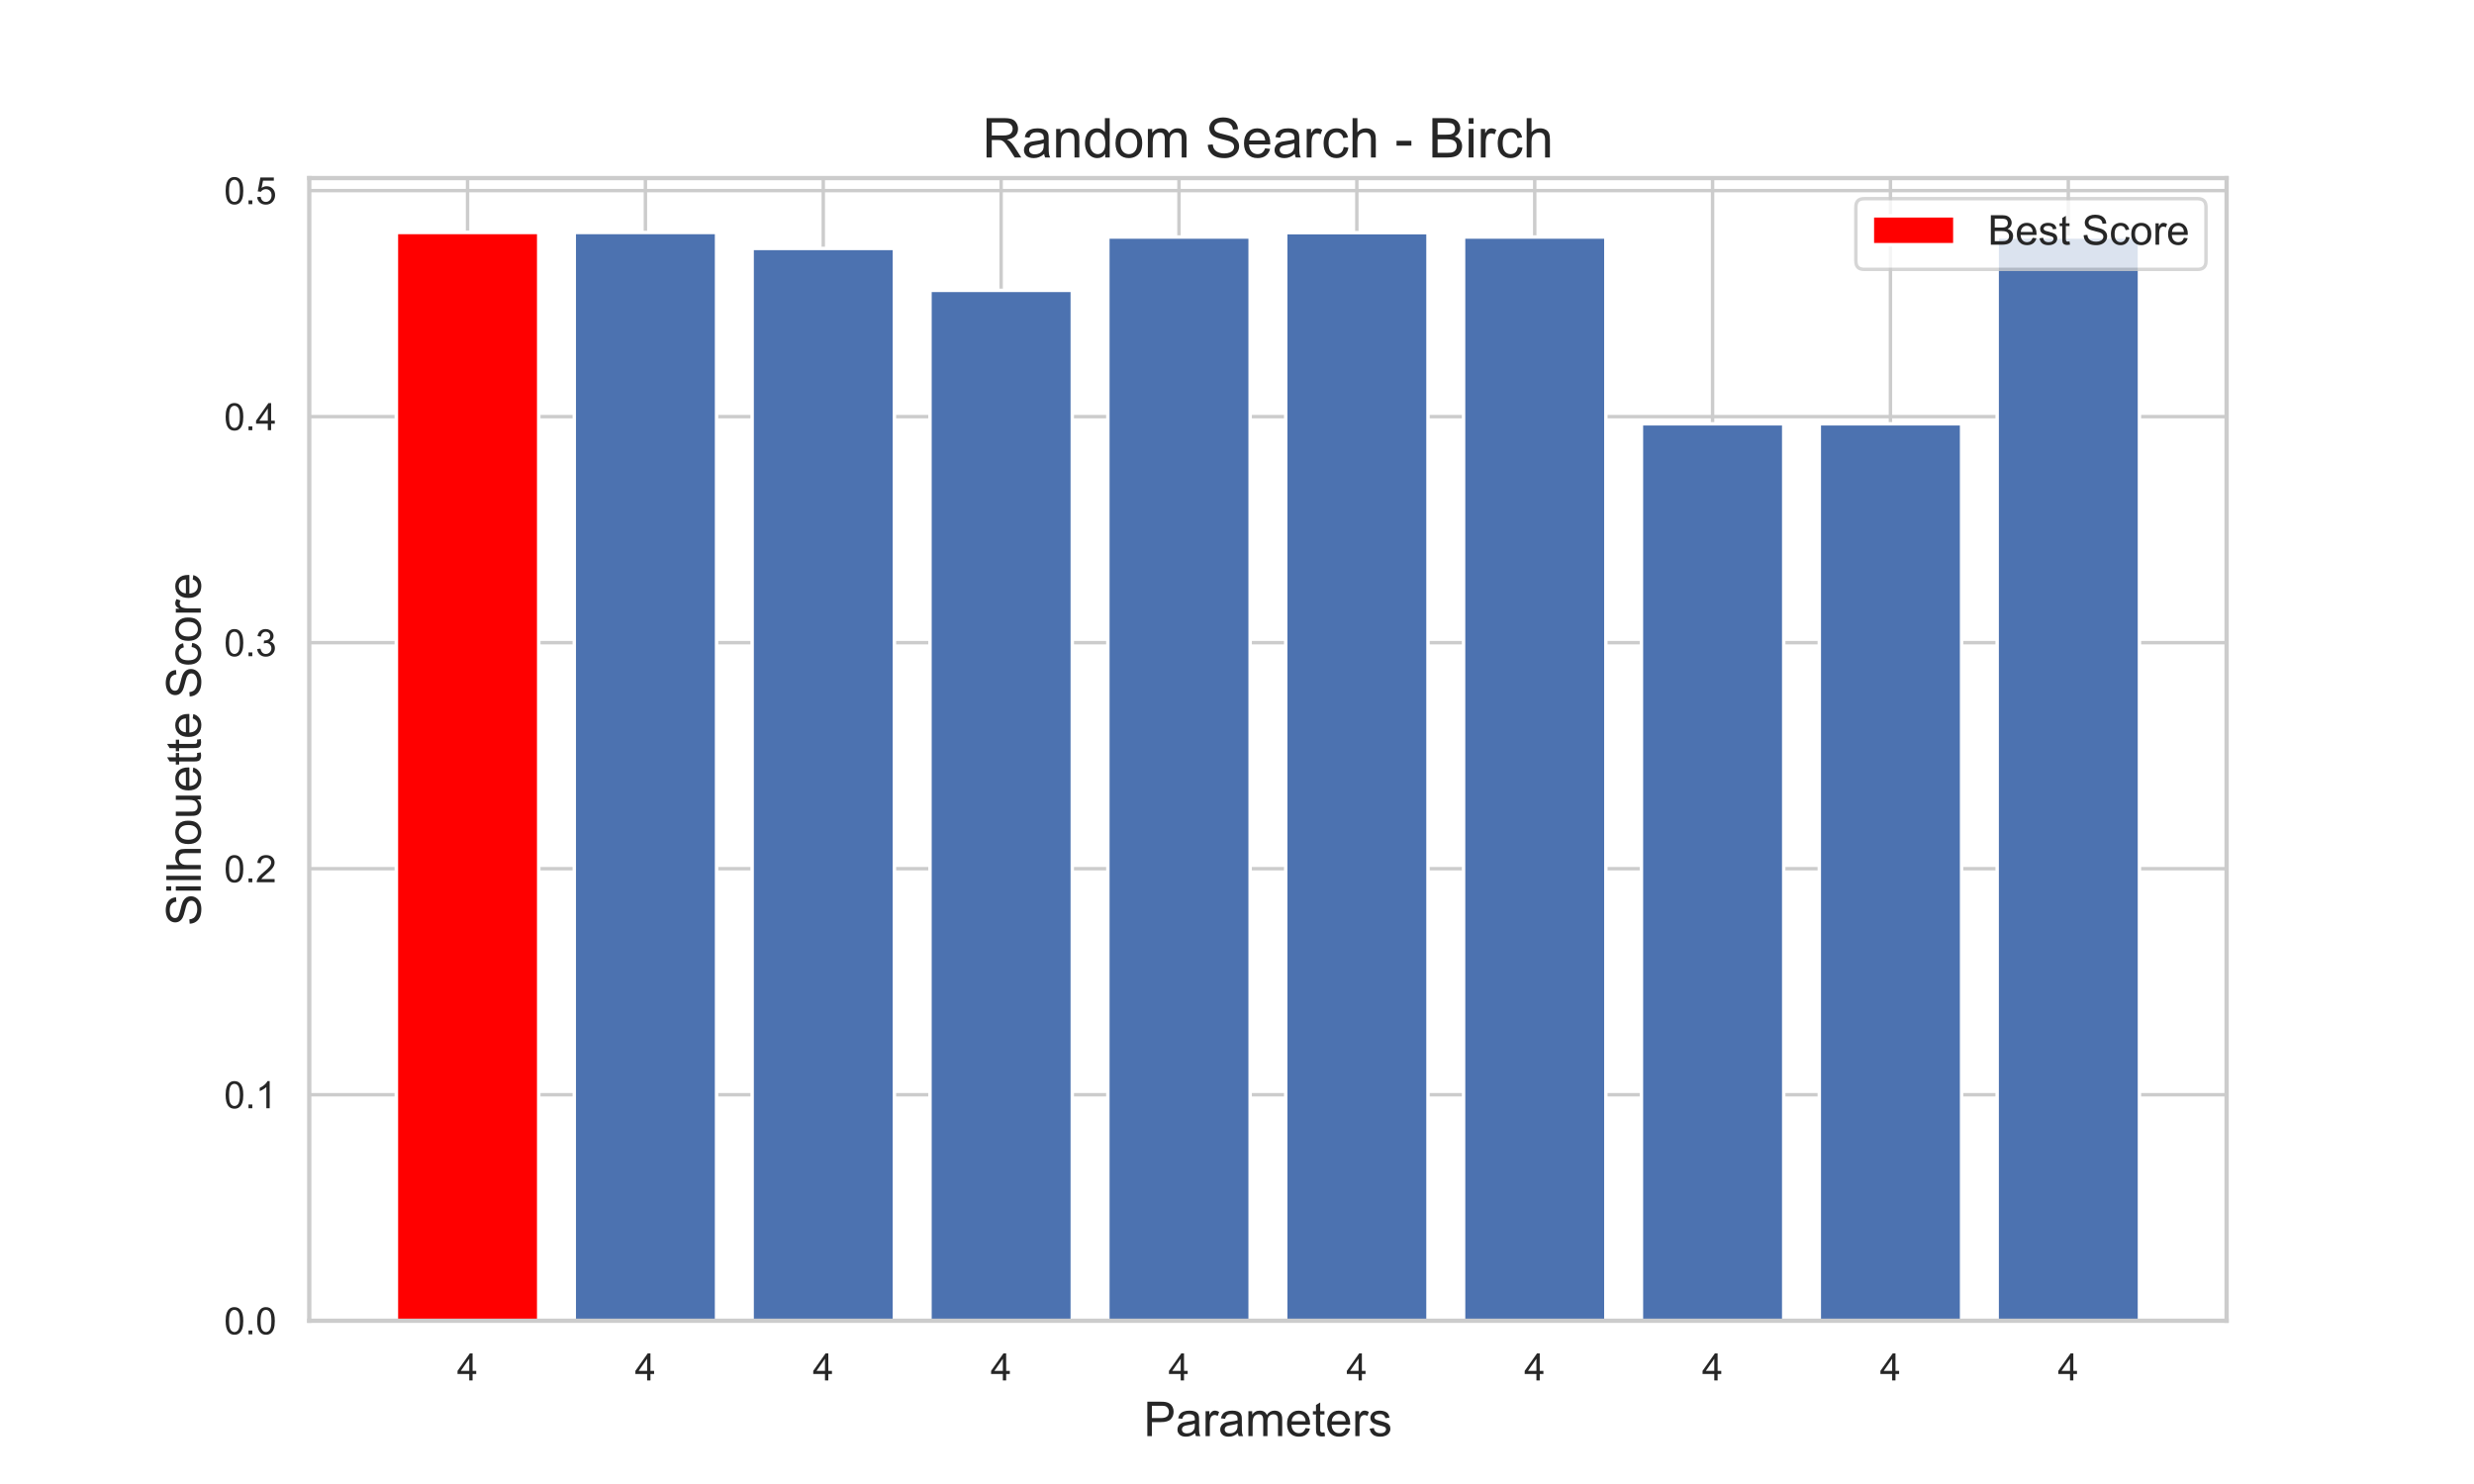
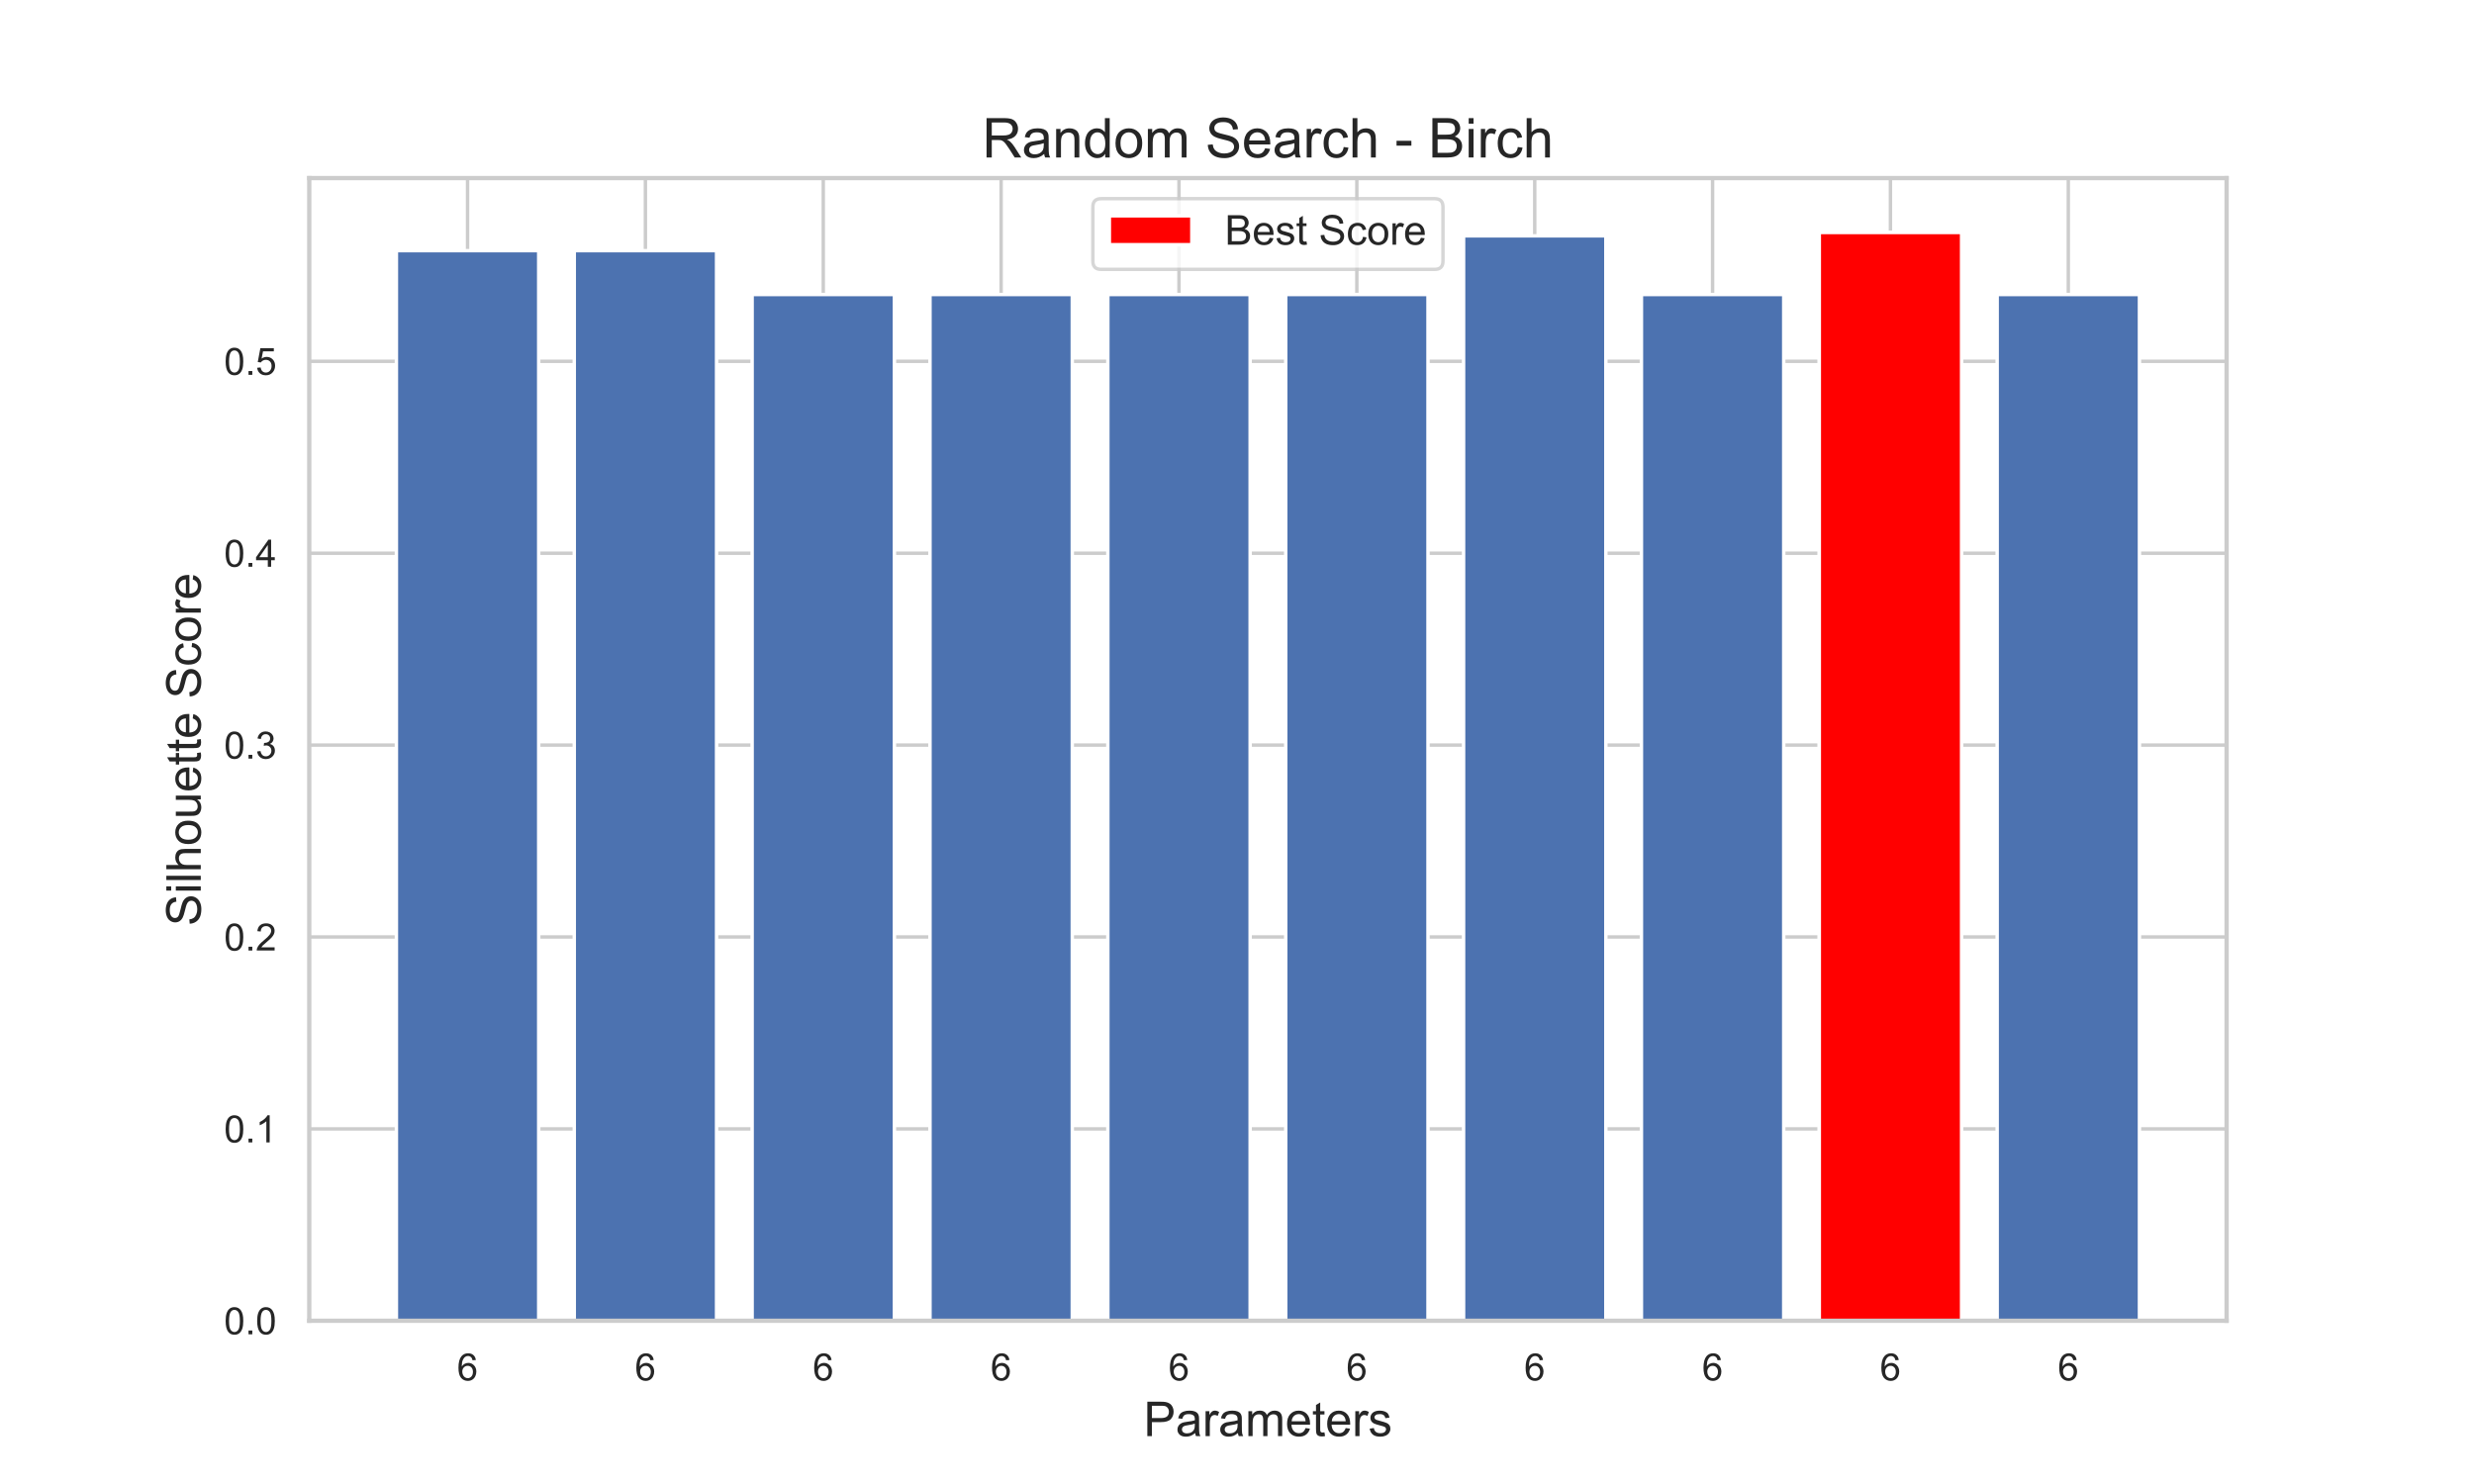
<svg xmlns="http://www.w3.org/2000/svg" xmlns:xlink="http://www.w3.org/1999/xlink" width="720pt" height="432pt" viewBox="0 0 720 432" version="1.1">
  <defs>
    <style type="text/css">*{stroke-linejoin: round; stroke-linecap: butt}</style>
  </defs>
  <g id="figure_1">
    <g id="patch_1">
      <path d="M 0 432  L 720 432  L 720 0  L 0 0  z " style="fill: #ffffff" />
    </g>
    <g id="axes_1">
      <g id="patch_2">
        <path d="M 90 384.48  L 648 384.48  L 648 51.84  L 90 51.84  z " style="fill: #ffffff" />
      </g>
      <g id="matplotlib.axis_1">
        <g id="xtick_1">
          <g id="line2d_1">
-             <path d="M 136.069 384.48  L 136.069 51.84  " clip-path="url(#pcf631a66f6)" style="fill: none; stroke: #cccccc; stroke-linecap: round" />
+             <path d="M 136.069 384.48  L 136.069 51.84  " clip-path="url(#pa6e5f6135b)" style="fill: none; stroke: #cccccc; stroke-linecap: round" />
          </g>
          <g id="text_1">
            <g style="fill: #262626" transform="translate(133.0101 401.8536) scale(0.11 -0.11)">
              <defs>
-                 <path id="ArialMT-34" d="M 2069 0  L 2069 1097  L 81 1097  L 81 1613  L 2172 4581  L 2631 4581  L 2631 1613  L 3250 1613  L 3250 1097  L 2631 1097  L 2631 0  L 2069 0  z M 2069 1613  L 2069 3678  L 634 1613  L 2069 1613  z " transform="scale(0.015625)" />
-               </defs>
-               <use xlink:href="#ArialMT-34" />
+                 <path id="ArialMT-36" d="M 3184 3459  L 2625 3416  Q 2550 3747 2413 3897  Q 2184 4138 1850 4138  Q 1581 4138 1378 3988  Q 1113 3794 959 3422  Q 806 3050 800 2363  Q 1003 2672 1297 2822  Q 1591 2972 1913 2972  Q 2475 2972 2870 2558  Q 3266 2144 3266 1488  Q 3266 1056 3080 686  Q 2894 316 2569 119  Q 2244 -78 1831 -78  Q 1128 -78 684 439  Q 241 956 241 2144  Q 241 3472 731 4075  Q 1159 4600 1884 4600  Q 2425 4600 2770 4297  Q 3116 3994 3184 3459  z M 888 1484  Q 888 1194 1011 928  Q 1134 663 1356 523  Q 1578 384 1822 384  Q 2178 384 2434 671  Q 2691 959 2691 1453  Q 2691 1928 2437 2201  Q 2184 2475 1800 2475  Q 1419 2475 1153 2201  Q 888 1928 888 1484  z " transform="scale(0.015625)" />
+               </defs>
+               <use xlink:href="#ArialMT-36" />
            </g>
          </g>
        </g>
        <g id="xtick_2">
          <g id="line2d_2">
-             <path d="M 187.831 384.48  L 187.831 51.84  " clip-path="url(#pcf631a66f6)" style="fill: none; stroke: #cccccc; stroke-linecap: round" />
+             <path d="M 187.831 384.48  L 187.831 51.84  " clip-path="url(#pa6e5f6135b)" style="fill: none; stroke: #cccccc; stroke-linecap: round" />
          </g>
          <g id="text_2">
            <g style="fill: #262626" transform="translate(184.7727 401.8536) scale(0.11 -0.11)">
-               <use xlink:href="#ArialMT-34" />
+               <use xlink:href="#ArialMT-36" />
            </g>
          </g>
        </g>
        <g id="xtick_3">
          <g id="line2d_3">
-             <path d="M 239.594 384.48  L 239.594 51.84  " clip-path="url(#pcf631a66f6)" style="fill: none; stroke: #cccccc; stroke-linecap: round" />
+             <path d="M 239.594 384.48  L 239.594 51.84  " clip-path="url(#pa6e5f6135b)" style="fill: none; stroke: #cccccc; stroke-linecap: round" />
          </g>
          <g id="text_3">
            <g style="fill: #262626" transform="translate(236.5352 401.8536) scale(0.11 -0.11)">
-               <use xlink:href="#ArialMT-34" />
+               <use xlink:href="#ArialMT-36" />
            </g>
          </g>
        </g>
        <g id="xtick_4">
          <g id="line2d_4">
-             <path d="M 291.356 384.48  L 291.356 51.84  " clip-path="url(#pcf631a66f6)" style="fill: none; stroke: #cccccc; stroke-linecap: round" />
+             <path d="M 291.356 384.48  L 291.356 51.84  " clip-path="url(#pa6e5f6135b)" style="fill: none; stroke: #cccccc; stroke-linecap: round" />
          </g>
          <g id="text_4">
            <g style="fill: #262626" transform="translate(288.2977 401.8536) scale(0.11 -0.11)">
-               <use xlink:href="#ArialMT-34" />
+               <use xlink:href="#ArialMT-36" />
            </g>
          </g>
        </g>
        <g id="xtick_5">
          <g id="line2d_5">
-             <path d="M 343.119 384.48  L 343.119 51.84  " clip-path="url(#pcf631a66f6)" style="fill: none; stroke: #cccccc; stroke-linecap: round" />
+             <path d="M 343.119 384.48  L 343.119 51.84  " clip-path="url(#pa6e5f6135b)" style="fill: none; stroke: #cccccc; stroke-linecap: round" />
          </g>
          <g id="text_5">
            <g style="fill: #262626" transform="translate(340.0602 401.8536) scale(0.11 -0.11)">
-               <use xlink:href="#ArialMT-34" />
+               <use xlink:href="#ArialMT-36" />
            </g>
          </g>
        </g>
        <g id="xtick_6">
          <g id="line2d_6">
-             <path d="M 394.881 384.48  L 394.881 51.84  " clip-path="url(#pcf631a66f6)" style="fill: none; stroke: #cccccc; stroke-linecap: round" />
+             <path d="M 394.881 384.48  L 394.881 51.84  " clip-path="url(#pa6e5f6135b)" style="fill: none; stroke: #cccccc; stroke-linecap: round" />
          </g>
          <g id="text_6">
            <g style="fill: #262626" transform="translate(391.8227 401.8536) scale(0.11 -0.11)">
-               <use xlink:href="#ArialMT-34" />
+               <use xlink:href="#ArialMT-36" />
            </g>
          </g>
        </g>
        <g id="xtick_7">
          <g id="line2d_7">
-             <path d="M 446.644 384.48  L 446.644 51.84  " clip-path="url(#pcf631a66f6)" style="fill: none; stroke: #cccccc; stroke-linecap: round" />
+             <path d="M 446.644 384.48  L 446.644 51.84  " clip-path="url(#pa6e5f6135b)" style="fill: none; stroke: #cccccc; stroke-linecap: round" />
          </g>
          <g id="text_7">
            <g style="fill: #262626" transform="translate(443.5853 401.8536) scale(0.11 -0.11)">
-               <use xlink:href="#ArialMT-34" />
+               <use xlink:href="#ArialMT-36" />
            </g>
          </g>
        </g>
        <g id="xtick_8">
          <g id="line2d_8">
-             <path d="M 498.406 384.48  L 498.406 51.84  " clip-path="url(#pcf631a66f6)" style="fill: none; stroke: #cccccc; stroke-linecap: round" />
+             <path d="M 498.406 384.48  L 498.406 51.84  " clip-path="url(#pa6e5f6135b)" style="fill: none; stroke: #cccccc; stroke-linecap: round" />
          </g>
          <g id="text_8">
            <g style="fill: #262626" transform="translate(495.3478 401.8536) scale(0.11 -0.11)">
-               <use xlink:href="#ArialMT-34" />
+               <use xlink:href="#ArialMT-36" />
            </g>
          </g>
        </g>
        <g id="xtick_9">
          <g id="line2d_9">
-             <path d="M 550.169 384.48  L 550.169 51.84  " clip-path="url(#pcf631a66f6)" style="fill: none; stroke: #cccccc; stroke-linecap: round" />
+             <path d="M 550.169 384.48  L 550.169 51.84  " clip-path="url(#pa6e5f6135b)" style="fill: none; stroke: #cccccc; stroke-linecap: round" />
          </g>
          <g id="text_9">
            <g style="fill: #262626" transform="translate(547.1103 401.8536) scale(0.11 -0.11)">
-               <use xlink:href="#ArialMT-34" />
+               <use xlink:href="#ArialMT-36" />
            </g>
          </g>
        </g>
        <g id="xtick_10">
          <g id="line2d_10">
-             <path d="M 601.931 384.48  L 601.931 51.84  " clip-path="url(#pcf631a66f6)" style="fill: none; stroke: #cccccc; stroke-linecap: round" />
+             <path d="M 601.931 384.48  L 601.931 51.84  " clip-path="url(#pa6e5f6135b)" style="fill: none; stroke: #cccccc; stroke-linecap: round" />
          </g>
          <g id="text_10">
            <g style="fill: #262626" transform="translate(598.8728 401.8536) scale(0.11 -0.11)">
-               <use xlink:href="#ArialMT-34" />
+               <use xlink:href="#ArialMT-36" />
            </g>
          </g>
        </g>
        <g id="text_11">
          <g style="fill: #262626" transform="translate(332.8231 418.0608) scale(0.14 -0.14)">
            <defs>
              <path id="ArialMT-50" d="M 494 0  L 494 4581  L 2222 4581  Q 2678 4581 2919 4538  Q 3256 4481 3484 4323  Q 3713 4166 3852 3881  Q 3991 3597 3991 3256  Q 3991 2672 3619 2267  Q 3247 1863 2275 1863  L 1100 1863  L 1100 0  L 494 0  z M 1100 2403  L 2284 2403  Q 2872 2403 3119 2622  Q 3366 2841 3366 3238  Q 3366 3525 3220 3729  Q 3075 3934 2838 4000  Q 2684 4041 2272 4041  L 1100 4041  L 1100 2403  z " transform="scale(0.015625)" />
              <path id="ArialMT-61" d="M 2588 409  Q 2275 144 1986 34  Q 1697 -75 1366 -75  Q 819 -75 525 192  Q 231 459 231 875  Q 231 1119 342 1320  Q 453 1522 633 1644  Q 813 1766 1038 1828  Q 1203 1872 1538 1913  Q 2219 1994 2541 2106  Q 2544 2222 2544 2253  Q 2544 2597 2384 2738  Q 2169 2928 1744 2928  Q 1347 2928 1158 2789  Q 969 2650 878 2297  L 328 2372  Q 403 2725 575 2942  Q 747 3159 1072 3276  Q 1397 3394 1825 3394  Q 2250 3394 2515 3294  Q 2781 3194 2906 3042  Q 3031 2891 3081 2659  Q 3109 2516 3109 2141  L 3109 1391  Q 3109 606 3145 398  Q 3181 191 3288 0  L 2700 0  Q 2613 175 2588 409  z M 2541 1666  Q 2234 1541 1622 1453  Q 1275 1403 1131 1340  Q 988 1278 909 1158  Q 831 1038 831 891  Q 831 666 1001 516  Q 1172 366 1500 366  Q 1825 366 2078 508  Q 2331 650 2450 897  Q 2541 1088 2541 1459  L 2541 1666  z " transform="scale(0.015625)" />
              <path id="ArialMT-72" d="M 416 0  L 416 3319  L 922 3319  L 922 2816  Q 1116 3169 1280 3281  Q 1444 3394 1641 3394  Q 1925 3394 2219 3213  L 2025 2691  Q 1819 2813 1613 2813  Q 1428 2813 1281 2702  Q 1134 2591 1072 2394  Q 978 2094 978 1738  L 978 0  L 416 0  z " transform="scale(0.015625)" />
              <path id="ArialMT-6d" d="M 422 0  L 422 3319  L 925 3319  L 925 2853  Q 1081 3097 1340 3245  Q 1600 3394 1931 3394  Q 2300 3394 2536 3241  Q 2772 3088 2869 2813  Q 3263 3394 3894 3394  Q 4388 3394 4653 3120  Q 4919 2847 4919 2278  L 4919 0  L 4359 0  L 4359 2091  Q 4359 2428 4304 2576  Q 4250 2725 4106 2815  Q 3963 2906 3769 2906  Q 3419 2906 3187 2673  Q 2956 2441 2956 1928  L 2956 0  L 2394 0  L 2394 2156  Q 2394 2531 2256 2718  Q 2119 2906 1806 2906  Q 1569 2906 1367 2781  Q 1166 2656 1075 2415  Q 984 2175 984 1722  L 984 0  L 422 0  z " transform="scale(0.015625)" />
              <path id="ArialMT-65" d="M 2694 1069  L 3275 997  Q 3138 488 2766 206  Q 2394 -75 1816 -75  Q 1088 -75 661 373  Q 234 822 234 1631  Q 234 2469 665 2931  Q 1097 3394 1784 3394  Q 2450 3394 2872 2941  Q 3294 2488 3294 1666  Q 3294 1616 3291 1516  L 816 1516  Q 847 969 1125 678  Q 1403 388 1819 388  Q 2128 388 2347 550  Q 2566 713 2694 1069  z M 847 1978  L 2700 1978  Q 2663 2397 2488 2606  Q 2219 2931 1791 2931  Q 1403 2931 1139 2672  Q 875 2413 847 1978  z " transform="scale(0.015625)" />
              <path id="ArialMT-74" d="M 1650 503  L 1731 6  Q 1494 -44 1306 -44  Q 1000 -44 831 53  Q 663 150 594 308  Q 525 466 525 972  L 525 2881  L 113 2881  L 113 3319  L 525 3319  L 525 4141  L 1084 4478  L 1084 3319  L 1650 3319  L 1650 2881  L 1084 2881  L 1084 941  Q 1084 700 1114 631  Q 1144 563 1211 522  Q 1278 481 1403 481  Q 1497 481 1650 503  z " transform="scale(0.015625)" />
              <path id="ArialMT-73" d="M 197 991  L 753 1078  Q 800 744 1014 566  Q 1228 388 1613 388  Q 2000 388 2187 545  Q 2375 703 2375 916  Q 2375 1106 2209 1216  Q 2094 1291 1634 1406  Q 1016 1563 777 1677  Q 538 1791 414 1992  Q 291 2194 291 2438  Q 291 2659 392 2848  Q 494 3038 669 3163  Q 800 3259 1026 3326  Q 1253 3394 1513 3394  Q 1903 3394 2198 3281  Q 2494 3169 2634 2976  Q 2775 2784 2828 2463  L 2278 2388  Q 2241 2644 2061 2787  Q 1881 2931 1553 2931  Q 1166 2931 1000 2803  Q 834 2675 834 2503  Q 834 2394 903 2306  Q 972 2216 1119 2156  Q 1203 2125 1616 2013  Q 2213 1853 2448 1751  Q 2684 1650 2818 1456  Q 2953 1263 2953 975  Q 2953 694 2789 445  Q 2625 197 2315 61  Q 2006 -75 1616 -75  Q 969 -75 630 194  Q 291 463 197 991  z " transform="scale(0.015625)" />
            </defs>
            <use xlink:href="#ArialMT-50" />
            <use xlink:href="#ArialMT-61" x="66.699" />
            <use xlink:href="#ArialMT-72" x="122.314" />
            <use xlink:href="#ArialMT-61" x="155.615" />
            <use xlink:href="#ArialMT-6d" x="211.23" />
            <use xlink:href="#ArialMT-65" x="294.531" />
            <use xlink:href="#ArialMT-74" x="350.146" />
            <use xlink:href="#ArialMT-65" x="377.93" />
            <use xlink:href="#ArialMT-72" x="433.545" />
            <use xlink:href="#ArialMT-73" x="466.846" />
          </g>
        </g>
      </g>
      <g id="matplotlib.axis_2">
        <g id="ytick_1">
          <g id="line2d_11">
-             <path d="M 90 384.48  L 648 384.48  " clip-path="url(#pcf631a66f6)" style="fill: none; stroke: #cccccc; stroke-linecap: round" />
+             <path d="M 90 384.48  L 648 384.48  " clip-path="url(#pa6e5f6135b)" style="fill: none; stroke: #cccccc; stroke-linecap: round" />
          </g>
          <g id="text_12">
            <g style="fill: #262626" transform="translate(65.21 388.4168) scale(0.11 -0.11)">
              <defs>
                <path id="ArialMT-30" d="M 266 2259  Q 266 3072 433 3567  Q 600 4063 929 4331  Q 1259 4600 1759 4600  Q 2128 4600 2406 4451  Q 2684 4303 2865 4023  Q 3047 3744 3150 3342  Q 3253 2941 3253 2259  Q 3253 1453 3087 958  Q 2922 463 2592 192  Q 2263 -78 1759 -78  Q 1097 -78 719 397  Q 266 969 266 2259  z M 844 2259  Q 844 1131 1108 757  Q 1372 384 1759 384  Q 2147 384 2411 759  Q 2675 1134 2675 2259  Q 2675 3391 2411 3762  Q 2147 4134 1753 4134  Q 1366 4134 1134 3806  Q 844 3388 844 2259  z " transform="scale(0.015625)" />
                <path id="ArialMT-2e" d="M 581 0  L 581 641  L 1222 641  L 1222 0  L 581 0  z " transform="scale(0.015625)" />
              </defs>
              <use xlink:href="#ArialMT-30" />
              <use xlink:href="#ArialMT-2e" x="55.615" />
              <use xlink:href="#ArialMT-30" x="83.398" />
            </g>
          </g>
        </g>
        <g id="ytick_2">
          <g id="line2d_12">
-             <path d="M 90 318.683  L 648 318.683  " clip-path="url(#pcf631a66f6)" style="fill: none; stroke: #cccccc; stroke-linecap: round" />
+             <path d="M 90 328.62  L 648 328.62  " clip-path="url(#pa6e5f6135b)" style="fill: none; stroke: #cccccc; stroke-linecap: round" />
          </g>
          <g id="text_13">
-             <g style="fill: #262626" transform="translate(65.21 322.6199) scale(0.11 -0.11)">
+             <g style="fill: #262626" transform="translate(65.21 332.5567) scale(0.11 -0.11)">
              <defs>
                <path id="ArialMT-31" d="M 2384 0  L 1822 0  L 1822 3584  Q 1619 3391 1289 3197  Q 959 3003 697 2906  L 697 3450  Q 1169 3672 1522 3987  Q 1875 4303 2022 4600  L 2384 4600  L 2384 0  z " transform="scale(0.015625)" />
              </defs>
              <use xlink:href="#ArialMT-30" />
              <use xlink:href="#ArialMT-2e" x="55.615" />
              <use xlink:href="#ArialMT-31" x="83.398" />
            </g>
          </g>
        </g>
        <g id="ytick_3">
          <g id="line2d_13">
-             <path d="M 90 252.886  L 648 252.886  " clip-path="url(#pcf631a66f6)" style="fill: none; stroke: #cccccc; stroke-linecap: round" />
+             <path d="M 90 272.76  L 648 272.76  " clip-path="url(#pa6e5f6135b)" style="fill: none; stroke: #cccccc; stroke-linecap: round" />
          </g>
          <g id="text_14">
-             <g style="fill: #262626" transform="translate(65.21 256.823) scale(0.11 -0.11)">
+             <g style="fill: #262626" transform="translate(65.21 276.6966) scale(0.11 -0.11)">
              <defs>
                <path id="ArialMT-32" d="M 3222 541  L 3222 0  L 194 0  Q 188 203 259 391  Q 375 700 629 1000  Q 884 1300 1366 1694  Q 2113 2306 2375 2664  Q 2638 3022 2638 3341  Q 2638 3675 2398 3904  Q 2159 4134 1775 4134  Q 1369 4134 1125 3890  Q 881 3647 878 3216  L 300 3275  Q 359 3922 746 4261  Q 1134 4600 1788 4600  Q 2447 4600 2831 4234  Q 3216 3869 3216 3328  Q 3216 3053 3103 2787  Q 2991 2522 2730 2228  Q 2469 1934 1863 1422  Q 1356 997 1212 845  Q 1069 694 975 541  L 3222 541  z " transform="scale(0.015625)" />
              </defs>
              <use xlink:href="#ArialMT-30" />
              <use xlink:href="#ArialMT-2e" x="55.615" />
              <use xlink:href="#ArialMT-32" x="83.398" />
            </g>
          </g>
        </g>
        <g id="ytick_4">
          <g id="line2d_14">
-             <path d="M 90 187.089  L 648 187.089  " clip-path="url(#pcf631a66f6)" style="fill: none; stroke: #cccccc; stroke-linecap: round" />
+             <path d="M 90 216.9  L 648 216.9  " clip-path="url(#pa6e5f6135b)" style="fill: none; stroke: #cccccc; stroke-linecap: round" />
          </g>
          <g id="text_15">
-             <g style="fill: #262626" transform="translate(65.21 191.0261) scale(0.11 -0.11)">
+             <g style="fill: #262626" transform="translate(65.21 220.8365) scale(0.11 -0.11)">
              <defs>
                <path id="ArialMT-33" d="M 269 1209  L 831 1284  Q 928 806 1161 595  Q 1394 384 1728 384  Q 2125 384 2398 659  Q 2672 934 2672 1341  Q 2672 1728 2419 1979  Q 2166 2231 1775 2231  Q 1616 2231 1378 2169  L 1441 2663  Q 1497 2656 1531 2656  Q 1891 2656 2178 2843  Q 2466 3031 2466 3422  Q 2466 3731 2256 3934  Q 2047 4138 1716 4138  Q 1388 4138 1169 3931  Q 950 3725 888 3313  L 325 3413  Q 428 3978 793 4289  Q 1159 4600 1703 4600  Q 2078 4600 2393 4439  Q 2709 4278 2876 4000  Q 3044 3722 3044 3409  Q 3044 3113 2884 2869  Q 2725 2625 2413 2481  Q 2819 2388 3044 2092  Q 3269 1797 3269 1353  Q 3269 753 2831 336  Q 2394 -81 1725 -81  Q 1122 -81 723 278  Q 325 638 269 1209  z " transform="scale(0.015625)" />
              </defs>
              <use xlink:href="#ArialMT-30" />
              <use xlink:href="#ArialMT-2e" x="55.615" />
              <use xlink:href="#ArialMT-33" x="83.398" />
            </g>
          </g>
        </g>
        <g id="ytick_5">
          <g id="line2d_15">
-             <path d="M 90 121.292  L 648 121.292  " clip-path="url(#pcf631a66f6)" style="fill: none; stroke: #cccccc; stroke-linecap: round" />
+             <path d="M 90 161.04  L 648 161.04  " clip-path="url(#pa6e5f6135b)" style="fill: none; stroke: #cccccc; stroke-linecap: round" />
          </g>
          <g id="text_16">
-             <g style="fill: #262626" transform="translate(65.21 125.2293) scale(0.11 -0.11)">
+             <g style="fill: #262626" transform="translate(65.21 164.9765) scale(0.11 -0.11)">
+               <defs>
+                 <path id="ArialMT-34" d="M 2069 0  L 2069 1097  L 81 1097  L 81 1613  L 2172 4581  L 2631 4581  L 2631 1613  L 3250 1613  L 3250 1097  L 2631 1097  L 2631 0  L 2069 0  z M 2069 1613  L 2069 3678  L 634 1613  L 2069 1613  z " transform="scale(0.015625)" />
+               </defs>
              <use xlink:href="#ArialMT-30" />
              <use xlink:href="#ArialMT-2e" x="55.615" />
              <use xlink:href="#ArialMT-34" x="83.398" />
            </g>
          </g>
        </g>
        <g id="ytick_6">
          <g id="line2d_16">
-             <path d="M 90 55.496  L 648 55.496  " clip-path="url(#pcf631a66f6)" style="fill: none; stroke: #cccccc; stroke-linecap: round" />
+             <path d="M 90 105.18  L 648 105.18  " clip-path="url(#pa6e5f6135b)" style="fill: none; stroke: #cccccc; stroke-linecap: round" />
          </g>
          <g id="text_17">
-             <g style="fill: #262626" transform="translate(65.21 59.43236) scale(0.11 -0.11)">
+             <g style="fill: #262626" transform="translate(65.21 109.1164) scale(0.11 -0.11)">
              <defs>
                <path id="ArialMT-35" d="M 266 1200  L 856 1250  Q 922 819 1161 601  Q 1400 384 1738 384  Q 2144 384 2425 690  Q 2706 997 2706 1503  Q 2706 1984 2436 2262  Q 2166 2541 1728 2541  Q 1456 2541 1237 2417  Q 1019 2294 894 2097  L 366 2166  L 809 4519  L 3088 4519  L 3088 3981  L 1259 3981  L 1013 2750  Q 1425 3038 1878 3038  Q 2478 3038 2890 2622  Q 3303 2206 3303 1553  Q 3303 931 2941 478  Q 2500 -78 1738 -78  Q 1113 -78 717 272  Q 322 622 266 1200  z " transform="scale(0.015625)" />
              </defs>
              <use xlink:href="#ArialMT-30" />
              <use xlink:href="#ArialMT-2e" x="55.615" />
              <use xlink:href="#ArialMT-35" x="83.398" />
            </g>
          </g>
        </g>
        <g id="text_18">
          <g style="fill: #262626" transform="translate(58.4275 269.5225) rotate(-90) scale(0.14 -0.14)">
            <defs>
              <path id="ArialMT-53" d="M 288 1472  L 859 1522  Q 900 1178 1048 958  Q 1197 738 1509 602  Q 1822 466 2213 466  Q 2559 466 2825 569  Q 3091 672 3220 851  Q 3350 1031 3350 1244  Q 3350 1459 3225 1620  Q 3100 1781 2813 1891  Q 2628 1963 1997 2114  Q 1366 2266 1113 2400  Q 784 2572 623 2826  Q 463 3081 463 3397  Q 463 3744 659 4045  Q 856 4347 1234 4503  Q 1613 4659 2075 4659  Q 2584 4659 2973 4495  Q 3363 4331 3572 4012  Q 3781 3694 3797 3291  L 3216 3247  Q 3169 3681 2898 3903  Q 2628 4125 2100 4125  Q 1550 4125 1298 3923  Q 1047 3722 1047 3438  Q 1047 3191 1225 3031  Q 1400 2872 2139 2705  Q 2878 2538 3153 2413  Q 3553 2228 3743 1945  Q 3934 1663 3934 1294  Q 3934 928 3725 604  Q 3516 281 3123 101  Q 2731 -78 2241 -78  Q 1619 -78 1198 103  Q 778 284 539 648  Q 300 1013 288 1472  z " transform="scale(0.015625)" />
              <path id="ArialMT-69" d="M 425 3934  L 425 4581  L 988 4581  L 988 3934  L 425 3934  z M 425 0  L 425 3319  L 988 3319  L 988 0  L 425 0  z " transform="scale(0.015625)" />
              <path id="ArialMT-6c" d="M 409 0  L 409 4581  L 972 4581  L 972 0  L 409 0  z " transform="scale(0.015625)" />
              <path id="ArialMT-68" d="M 422 0  L 422 4581  L 984 4581  L 984 2938  Q 1378 3394 1978 3394  Q 2347 3394 2619 3248  Q 2891 3103 3008 2847  Q 3125 2591 3125 2103  L 3125 0  L 2563 0  L 2563 2103  Q 2563 2525 2380 2717  Q 2197 2909 1863 2909  Q 1613 2909 1392 2779  Q 1172 2650 1078 2428  Q 984 2206 984 1816  L 984 0  L 422 0  z " transform="scale(0.015625)" />
              <path id="ArialMT-6f" d="M 213 1659  Q 213 2581 725 3025  Q 1153 3394 1769 3394  Q 2453 3394 2887 2945  Q 3322 2497 3322 1706  Q 3322 1066 3130 698  Q 2938 331 2570 128  Q 2203 -75 1769 -75  Q 1072 -75 642 372  Q 213 819 213 1659  z M 791 1659  Q 791 1022 1069 705  Q 1347 388 1769 388  Q 2188 388 2466 706  Q 2744 1025 2744 1678  Q 2744 2294 2464 2611  Q 2184 2928 1769 2928  Q 1347 2928 1069 2612  Q 791 2297 791 1659  z " transform="scale(0.015625)" />
              <path id="ArialMT-75" d="M 2597 0  L 2597 488  Q 2209 -75 1544 -75  Q 1250 -75 995 37  Q 741 150 617 320  Q 494 491 444 738  Q 409 903 409 1263  L 409 3319  L 972 3319  L 972 1478  Q 972 1038 1006 884  Q 1059 663 1231 536  Q 1403 409 1656 409  Q 1909 409 2131 539  Q 2353 669 2445 892  Q 2538 1116 2538 1541  L 2538 3319  L 3100 3319  L 3100 0  L 2597 0  z " transform="scale(0.015625)" />
              <path id="ArialMT-20" transform="scale(0.015625)" />
              <path id="ArialMT-63" d="M 2588 1216  L 3141 1144  Q 3050 572 2676 248  Q 2303 -75 1759 -75  Q 1078 -75 664 370  Q 250 816 250 1647  Q 250 2184 428 2587  Q 606 2991 970 3192  Q 1334 3394 1763 3394  Q 2303 3394 2647 3120  Q 2991 2847 3088 2344  L 2541 2259  Q 2463 2594 2264 2762  Q 2066 2931 1784 2931  Q 1359 2931 1093 2626  Q 828 2322 828 1663  Q 828 994 1084 691  Q 1341 388 1753 388  Q 2084 388 2306 591  Q 2528 794 2588 1216  z " transform="scale(0.015625)" />
            </defs>
            <use xlink:href="#ArialMT-53" />
            <use xlink:href="#ArialMT-69" x="66.699" />
            <use xlink:href="#ArialMT-6c" x="88.916" />
            <use xlink:href="#ArialMT-68" x="111.133" />
            <use xlink:href="#ArialMT-6f" x="166.748" />
            <use xlink:href="#ArialMT-75" x="222.363" />
            <use xlink:href="#ArialMT-65" x="277.979" />
            <use xlink:href="#ArialMT-74" x="333.594" />
            <use xlink:href="#ArialMT-74" x="361.377" />
            <use xlink:href="#ArialMT-65" x="389.16" />
            <use xlink:href="#ArialMT-20" x="444.775" />
            <use xlink:href="#ArialMT-53" x="472.559" />
            <use xlink:href="#ArialMT-63" x="539.258" />
            <use xlink:href="#ArialMT-6f" x="589.258" />
            <use xlink:href="#ArialMT-72" x="644.873" />
            <use xlink:href="#ArialMT-65" x="678.174" />
          </g>
        </g>
      </g>
      <g id="patch_3">
-         <path d="M 115.364 384.48  L 156.774 384.48  L 156.774 67.68  L 115.364 67.68  z " clip-path="url(#pcf631a66f6)" style="fill: #4c72b0; stroke: #ffffff; stroke-linejoin: miter" />
+         <path d="M 115.364 384.48  L 156.774 384.48  L 156.774 72.968  L 115.364 72.968  z " clip-path="url(#pa6e5f6135b)" style="fill: #4c72b0; stroke: #ffffff; stroke-linejoin: miter" />
      </g>
      <g id="patch_4">
-         <path d="M 167.126 384.48  L 208.536 384.48  L 208.536 67.68  L 167.126 67.68  z " clip-path="url(#pcf631a66f6)" style="fill: #4c72b0; stroke: #ffffff; stroke-linejoin: miter" />
+         <path d="M 167.126 384.48  L 208.536 384.48  L 208.536 72.968  L 167.126 72.968  z " clip-path="url(#pa6e5f6135b)" style="fill: #4c72b0; stroke: #ffffff; stroke-linejoin: miter" />
      </g>
      <g id="patch_5">
-         <path d="M 218.889 384.48  L 260.299 384.48  L 260.299 72.322  L 218.889 72.322  z " clip-path="url(#pcf631a66f6)" style="fill: #4c72b0; stroke: #ffffff; stroke-linejoin: miter" />
+         <path d="M 218.889 384.48  L 260.299 384.48  L 260.299 85.735  L 218.889 85.735  z " clip-path="url(#pa6e5f6135b)" style="fill: #4c72b0; stroke: #ffffff; stroke-linejoin: miter" />
      </g>
      <g id="patch_6">
-         <path d="M 270.651 384.48  L 312.061 384.48  L 312.061 84.526  L 270.651 84.526  z " clip-path="url(#pcf631a66f6)" style="fill: #4c72b0; stroke: #ffffff; stroke-linejoin: miter" />
+         <path d="M 270.651 384.48  L 312.061 384.48  L 312.061 85.735  L 270.651 85.735  z " clip-path="url(#pa6e5f6135b)" style="fill: #4c72b0; stroke: #ffffff; stroke-linejoin: miter" />
      </g>
      <g id="patch_7">
-         <path d="M 322.414 384.48  L 363.824 384.48  L 363.824 69.001  L 322.414 69.001  z " clip-path="url(#pcf631a66f6)" style="fill: #4c72b0; stroke: #ffffff; stroke-linejoin: miter" />
+         <path d="M 322.414 384.48  L 363.824 384.48  L 363.824 85.735  L 322.414 85.735  z " clip-path="url(#pa6e5f6135b)" style="fill: #4c72b0; stroke: #ffffff; stroke-linejoin: miter" />
      </g>
      <g id="patch_8">
-         <path d="M 374.176 384.48  L 415.586 384.48  L 415.586 67.728  L 374.176 67.728  z " clip-path="url(#pcf631a66f6)" style="fill: #4c72b0; stroke: #ffffff; stroke-linejoin: miter" />
+         <path d="M 374.176 384.48  L 415.586 384.48  L 415.586 85.735  L 374.176 85.735  z " clip-path="url(#pa6e5f6135b)" style="fill: #4c72b0; stroke: #ffffff; stroke-linejoin: miter" />
      </g>
      <g id="patch_9">
-         <path d="M 425.939 384.48  L 467.349 384.48  L 467.349 69.001  L 425.939 69.001  z " clip-path="url(#pcf631a66f6)" style="fill: #4c72b0; stroke: #ffffff; stroke-linejoin: miter" />
+         <path d="M 425.939 384.48  L 467.349 384.48  L 467.349 68.655  L 425.939 68.655  z " clip-path="url(#pa6e5f6135b)" style="fill: #4c72b0; stroke: #ffffff; stroke-linejoin: miter" />
      </g>
      <g id="patch_10">
-         <path d="M 477.701 384.48  L 519.111 384.48  L 519.111 123.366  L 477.701 123.366  z " clip-path="url(#pcf631a66f6)" style="fill: #4c72b0; stroke: #ffffff; stroke-linejoin: miter" />
+         <path d="M 477.701 384.48  L 519.111 384.48  L 519.111 85.735  L 477.701 85.735  z " clip-path="url(#pa6e5f6135b)" style="fill: #4c72b0; stroke: #ffffff; stroke-linejoin: miter" />
      </g>
      <g id="patch_11">
-         <path d="M 529.464 384.48  L 570.874 384.48  L 570.874 123.366  L 529.464 123.366  z " clip-path="url(#pcf631a66f6)" style="fill: #4c72b0; stroke: #ffffff; stroke-linejoin: miter" />
+         <path d="M 529.464 384.48  L 570.874 384.48  L 570.874 67.68  L 529.464 67.68  z " clip-path="url(#pa6e5f6135b)" style="fill: #4c72b0; stroke: #ffffff; stroke-linejoin: miter" />
      </g>
      <g id="patch_12">
-         <path d="M 581.226 384.48  L 622.636 384.48  L 622.636 69.001  L 581.226 69.001  z " clip-path="url(#pcf631a66f6)" style="fill: #4c72b0; stroke: #ffffff; stroke-linejoin: miter" />
+         <path d="M 581.226 384.48  L 622.636 384.48  L 622.636 85.735  L 581.226 85.735  z " clip-path="url(#pa6e5f6135b)" style="fill: #4c72b0; stroke: #ffffff; stroke-linejoin: miter" />
      </g>
      <g id="patch_13">
-         <path d="M 115.364 384.48  L 156.774 384.48  L 156.774 67.68  L 115.364 67.68  z " clip-path="url(#pcf631a66f6)" style="fill: #ff0000; stroke: #ffffff; stroke-linejoin: miter" />
+         <path d="M 529.464 384.48  L 570.874 384.48  L 570.874 67.68  L 529.464 67.68  z " clip-path="url(#pa6e5f6135b)" style="fill: #ff0000; stroke: #ffffff; stroke-linejoin: miter" />
      </g>
      <g id="patch_14">
        <path d="M 90 384.48  L 90 51.84  " style="fill: none; stroke: #cccccc; stroke-width: 1.25; stroke-linejoin: miter; stroke-linecap: square" />
      </g>
      <g id="patch_15">
        <path d="M 648 384.48  L 648 51.84  " style="fill: none; stroke: #cccccc; stroke-width: 1.25; stroke-linejoin: miter; stroke-linecap: square" />
      </g>
      <g id="patch_16">
        <path d="M 90 384.48  L 648 384.48  " style="fill: none; stroke: #cccccc; stroke-width: 1.25; stroke-linejoin: miter; stroke-linecap: square" />
      </g>
      <g id="patch_17">
        <path d="M 90 51.84  L 648 51.84  " style="fill: none; stroke: #cccccc; stroke-width: 1.25; stroke-linejoin: miter; stroke-linecap: square" />
      </g>
      <g id="text_19">
        <g style="fill: #262626" transform="translate(285.86 45.84) scale(0.16 -0.16)">
          <defs>
            <path id="ArialMT-52" d="M 503 0  L 503 4581  L 2534 4581  Q 3147 4581 3465 4457  Q 3784 4334 3975 4021  Q 4166 3709 4166 3331  Q 4166 2844 3850 2509  Q 3534 2175 2875 2084  Q 3116 1969 3241 1856  Q 3506 1613 3744 1247  L 4541 0  L 3778 0  L 3172 953  Q 2906 1366 2734 1584  Q 2563 1803 2427 1890  Q 2291 1978 2150 2013  Q 2047 2034 1813 2034  L 1109 2034  L 1109 0  L 503 0  z M 1109 2559  L 2413 2559  Q 2828 2559 3062 2645  Q 3297 2731 3419 2920  Q 3541 3109 3541 3331  Q 3541 3656 3305 3865  Q 3069 4075 2559 4075  L 1109 4075  L 1109 2559  z " transform="scale(0.015625)" />
            <path id="ArialMT-6e" d="M 422 0  L 422 3319  L 928 3319  L 928 2847  Q 1294 3394 1984 3394  Q 2284 3394 2536 3286  Q 2788 3178 2913 3003  Q 3038 2828 3088 2588  Q 3119 2431 3119 2041  L 3119 0  L 2556 0  L 2556 2019  Q 2556 2363 2490 2533  Q 2425 2703 2258 2804  Q 2091 2906 1866 2906  Q 1506 2906 1245 2678  Q 984 2450 984 1813  L 984 0  L 422 0  z " transform="scale(0.015625)" />
            <path id="ArialMT-64" d="M 2575 0  L 2575 419  Q 2259 -75 1647 -75  Q 1250 -75 917 144  Q 584 363 401 755  Q 219 1147 219 1656  Q 219 2153 384 2558  Q 550 2963 881 3178  Q 1213 3394 1622 3394  Q 1922 3394 2156 3267  Q 2391 3141 2538 2938  L 2538 4581  L 3097 4581  L 3097 0  L 2575 0  z M 797 1656  Q 797 1019 1065 703  Q 1334 388 1700 388  Q 2069 388 2326 689  Q 2584 991 2584 1609  Q 2584 2291 2321 2609  Q 2059 2928 1675 2928  Q 1300 2928 1048 2622  Q 797 2316 797 1656  z " transform="scale(0.015625)" />
            <path id="ArialMT-2d" d="M 203 1375  L 203 1941  L 1931 1941  L 1931 1375  L 203 1375  z " transform="scale(0.015625)" />
            <path id="ArialMT-42" d="M 469 0  L 469 4581  L 2188 4581  Q 2713 4581 3030 4442  Q 3347 4303 3526 4014  Q 3706 3725 3706 3409  Q 3706 3116 3547 2856  Q 3388 2597 3066 2438  Q 3481 2316 3704 2022  Q 3928 1728 3928 1328  Q 3928 1006 3792 729  Q 3656 453 3456 303  Q 3256 153 2954 76  Q 2653 0 2216 0  L 469 0  z M 1075 2656  L 2066 2656  Q 2469 2656 2644 2709  Q 2875 2778 2992 2937  Q 3109 3097 3109 3338  Q 3109 3566 3000 3739  Q 2891 3913 2687 3977  Q 2484 4041 1991 4041  L 1075 4041  L 1075 2656  z M 1075 541  L 2216 541  Q 2509 541 2628 563  Q 2838 600 2978 687  Q 3119 775 3209 942  Q 3300 1109 3300 1328  Q 3300 1584 3169 1773  Q 3038 1963 2805 2039  Q 2572 2116 2134 2116  L 1075 2116  L 1075 541  z " transform="scale(0.015625)" />
          </defs>
          <use xlink:href="#ArialMT-52" />
          <use xlink:href="#ArialMT-61" x="72.217" />
          <use xlink:href="#ArialMT-6e" x="127.832" />
          <use xlink:href="#ArialMT-64" x="183.447" />
          <use xlink:href="#ArialMT-6f" x="239.062" />
          <use xlink:href="#ArialMT-6d" x="294.678" />
          <use xlink:href="#ArialMT-20" x="377.979" />
          <use xlink:href="#ArialMT-53" x="405.762" />
          <use xlink:href="#ArialMT-65" x="472.461" />
          <use xlink:href="#ArialMT-61" x="528.076" />
          <use xlink:href="#ArialMT-72" x="583.691" />
          <use xlink:href="#ArialMT-63" x="616.992" />
          <use xlink:href="#ArialMT-68" x="666.992" />
          <use xlink:href="#ArialMT-20" x="722.607" />
          <use xlink:href="#ArialMT-2d" x="750.391" />
          <use xlink:href="#ArialMT-20" x="783.691" />
          <use xlink:href="#ArialMT-42" x="811.475" />
          <use xlink:href="#ArialMT-69" x="878.174" />
          <use xlink:href="#ArialMT-72" x="900.391" />
          <use xlink:href="#ArialMT-63" x="933.691" />
          <use xlink:href="#ArialMT-68" x="983.691" />
        </g>
      </g>
      <g id="legend_1">
        <g id="patch_18">
-           <path d="M 542.509 78.414  L 639.6 78.414  Q 642 78.414 642 76.014  L 642 60.24  Q 642 57.84 639.6 57.84  L 542.509 57.84  Q 540.109 57.84 540.109 60.24  L 540.109 76.014  Q 540.109 78.414 542.509 78.414  z " style="fill: #ffffff; opacity: 0.8; stroke: #cccccc; stroke-linejoin: miter" />
+           <path d="M 320.454 78.414  L 417.546 78.414  Q 419.946 78.414 419.946 76.014  L 419.946 60.24  Q 419.946 57.84 417.546 57.84  L 320.454 57.84  Q 318.054 57.84 318.054 60.24  L 318.054 76.014  Q 318.054 78.414 320.454 78.414  z " style="fill: #ffffff; opacity: 0.8; stroke: #cccccc; stroke-linejoin: miter" />
        </g>
        <g id="patch_19">
-           <path d="M 544.909 71.229  L 568.909 71.229  L 568.909 62.829  L 544.909 62.829  z " style="fill: #ff0000; stroke: #ffffff; stroke-linejoin: miter" />
+           <path d="M 322.854 71.229  L 346.854 71.229  L 346.854 62.829  L 322.854 62.829  z " style="fill: #ff0000; stroke: #ffffff; stroke-linejoin: miter" />
        </g>
        <g id="text_20">
-           <g style="fill: #262626" transform="translate(578.5087 71.22938) scale(0.12 -0.12)">
+           <g style="fill: #262626" transform="translate(356.4544 71.22938) scale(0.12 -0.12)">
            <use xlink:href="#ArialMT-42" />
            <use xlink:href="#ArialMT-65" x="66.699" />
            <use xlink:href="#ArialMT-73" x="122.314" />
            <use xlink:href="#ArialMT-74" x="172.314" />
            <use xlink:href="#ArialMT-20" x="200.098" />
            <use xlink:href="#ArialMT-53" x="227.881" />
            <use xlink:href="#ArialMT-63" x="294.58" />
            <use xlink:href="#ArialMT-6f" x="344.58" />
            <use xlink:href="#ArialMT-72" x="400.195" />
            <use xlink:href="#ArialMT-65" x="433.496" />
          </g>
        </g>
      </g>
    </g>
  </g>
  <defs>
-     <clipPath id="pcf631a66f6">
+     <clipPath id="pa6e5f6135b">
      <rect x="90" y="51.84" width="558" height="332.64" />
    </clipPath>
  </defs>
</svg>
